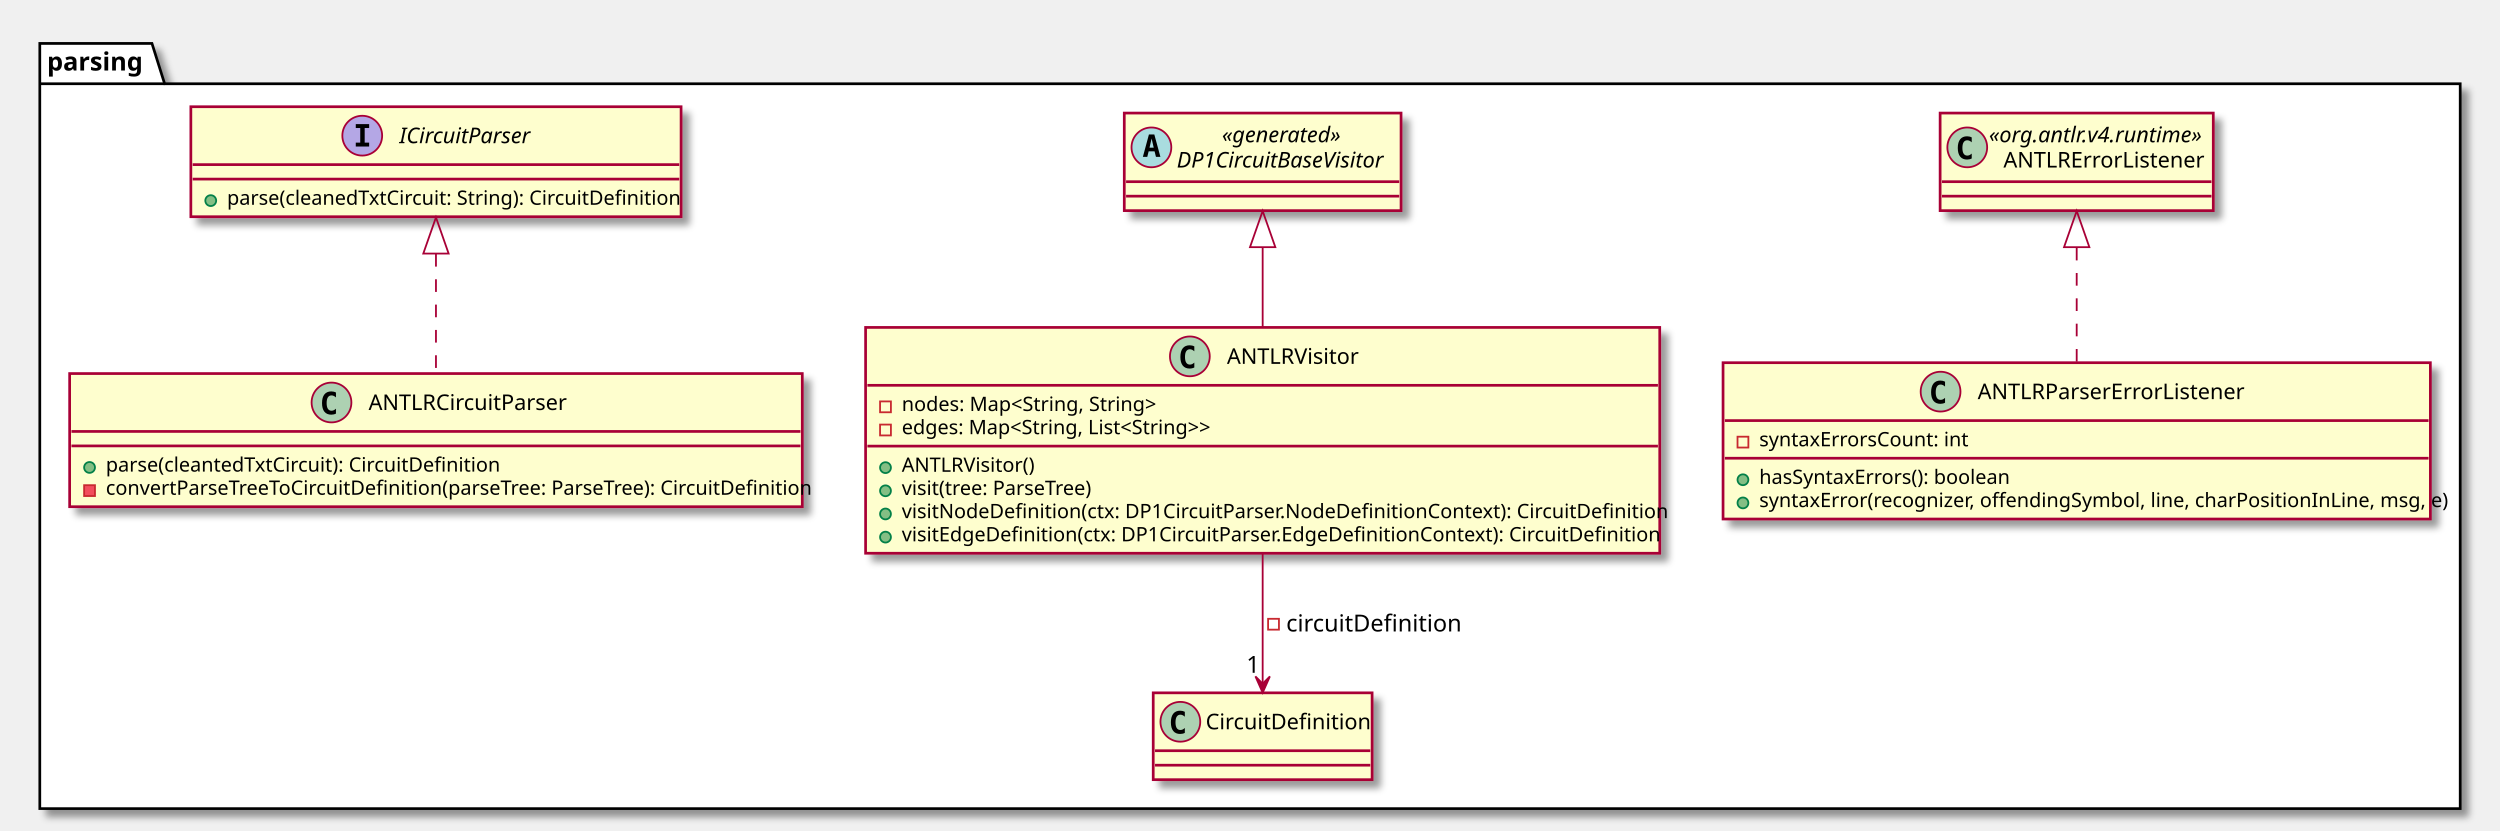
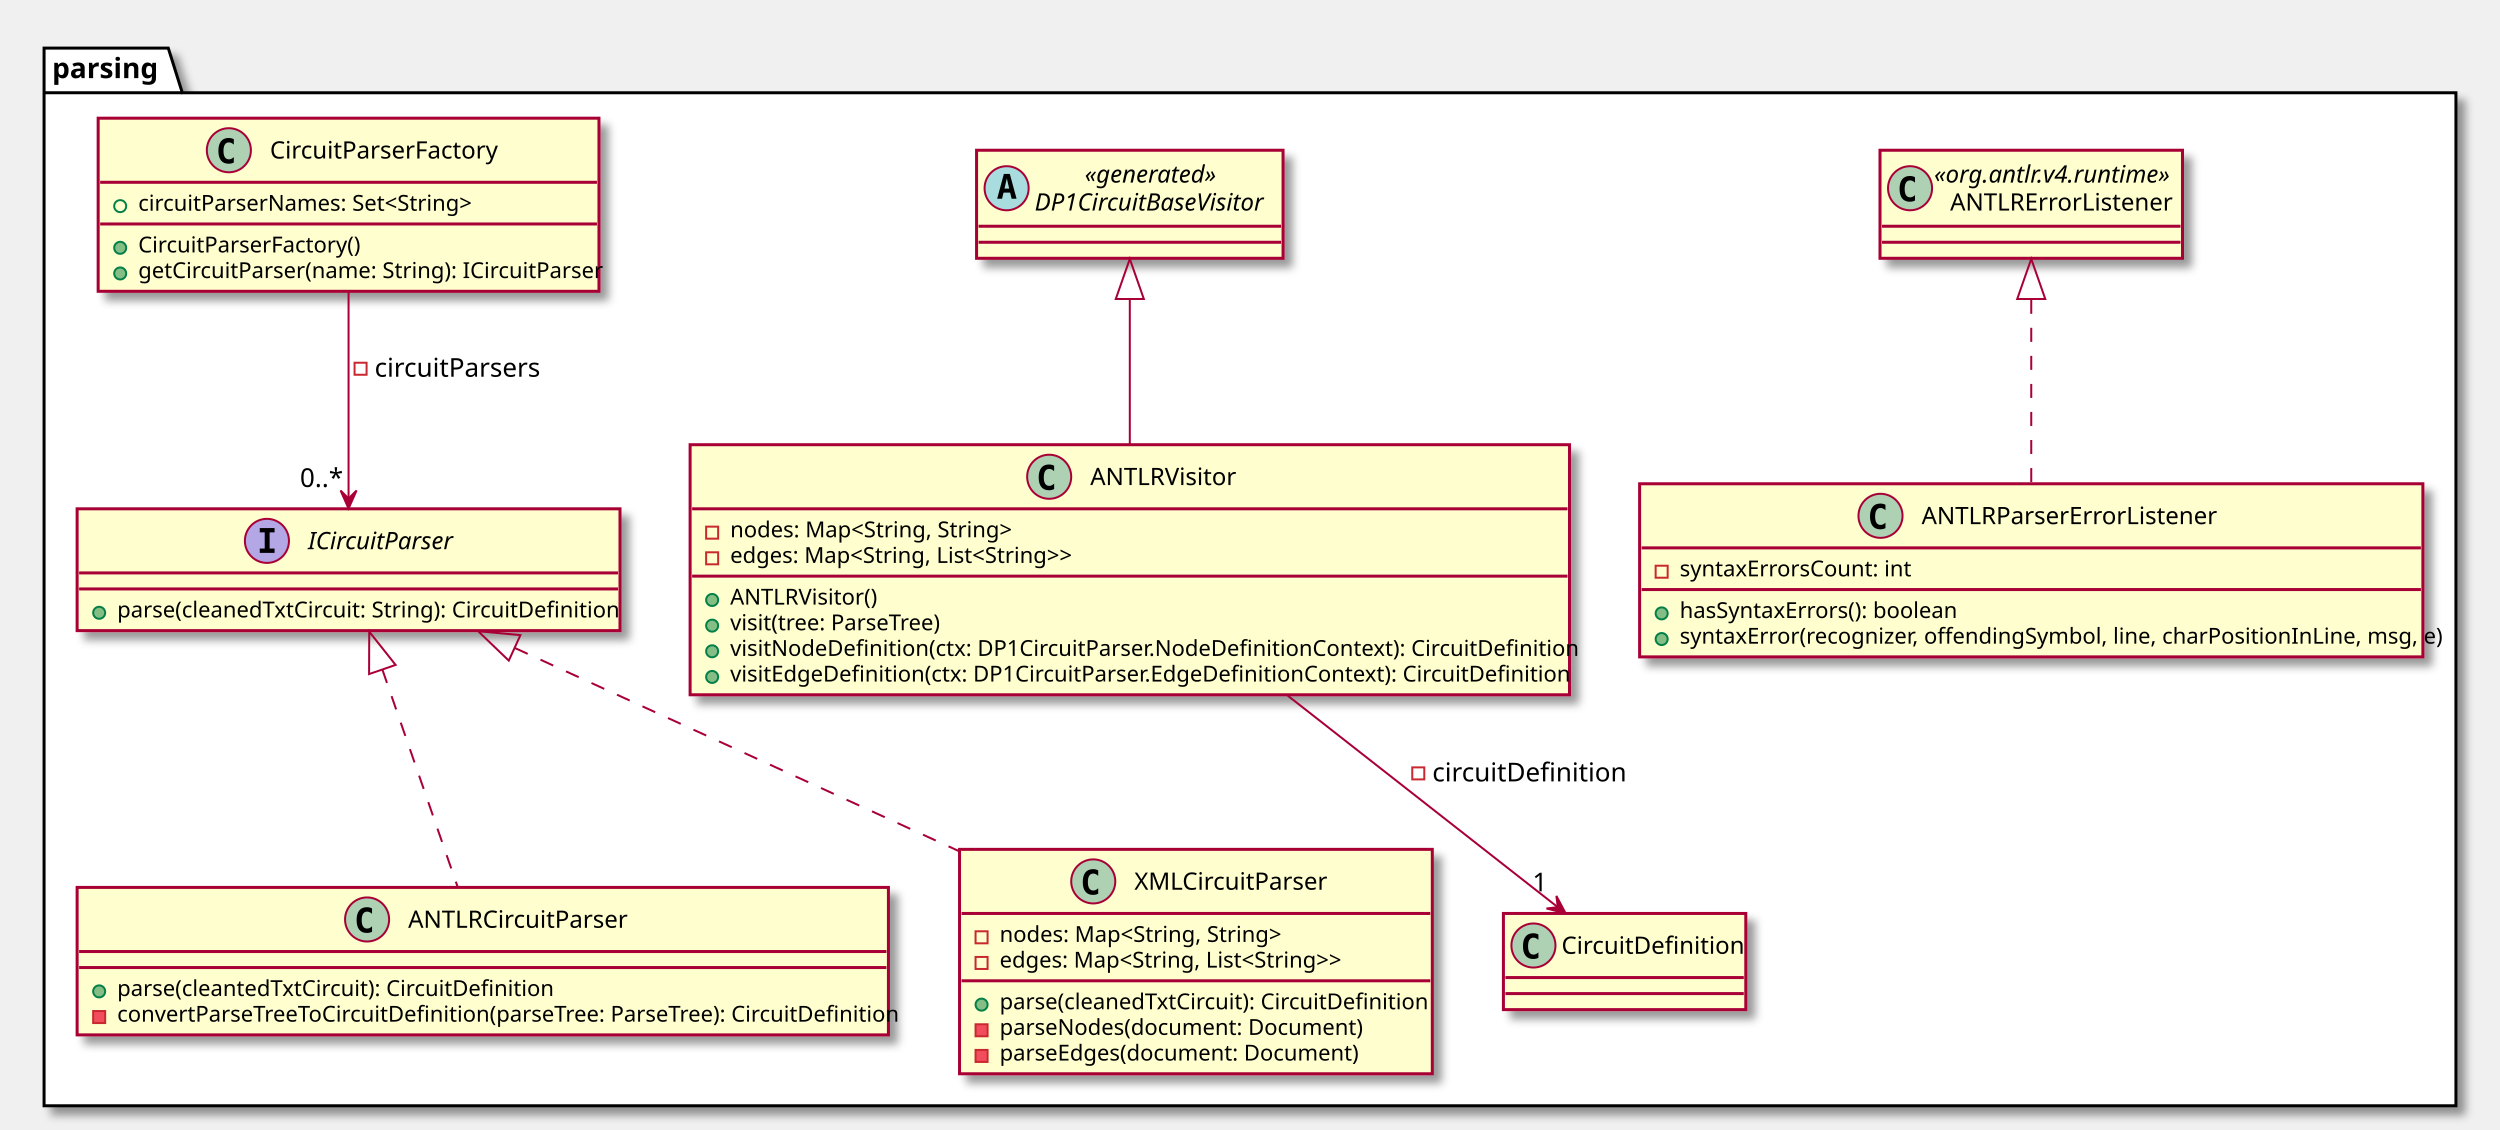
- <svg xmlns="http://www.w3.org/2000/svg" contentScriptType="application/ecmascript" contentStyleType="text/css" height="459px" preserveAspectRatio="none" style="width:1382px;height:459px;" version="1.1" viewBox="0 0 1382 459" width="1382px" zoomAndPan="magnify">
+ <svg xmlns="http://www.w3.org/2000/svg" contentScriptType="application/ecmascript" contentStyleType="text/css" height="564px" preserveAspectRatio="none" style="width:1248px;height:564px;" version="1.1" viewBox="0 0 1248 564" width="1248px" zoomAndPan="magnify">
  <defs>
-     <filter height="300%" id="f1sldtg7bopitc" width="300%" x="-1" y="-1">
+     <filter height="300%" id="f1ux6cvsp2xge3" width="300%" x="-1" y="-1">
      <feGaussianBlur result="blurOut" stdDeviation="2.0" />
      <feColorMatrix in="blurOut" result="blurOut2" type="matrix" values="0 0 0 0 0 0 0 0 0 0 0 0 0 0 0 0 0 0 .4 0" />
      <feOffset dx="4.0" dy="4.0" in="blurOut2" result="blurOut3" />
      <feBlend in="SourceGraphic" in2="blurOut3" mode="normal" />
    </filter>
  </defs>
  <g>
-     <polygon fill="#FFFFFF" filter="url(#f1sldtg7bopitc)" points="22,24,84,24,91,46.297,1360,46.297,1360,447,22,447,22,24" style="stroke: #000000; stroke-width: 1.5;" />
+     <polygon fill="#FFFFFF" filter="url(#f1ux6cvsp2xge3)" points="22,24,84,24,91,46.297,1226,46.297,1226,552,22,552,22,24" style="stroke: #000000; stroke-width: 1.5;" />
    <line style="stroke: #000000; stroke-width: 1.5;" x1="22" x2="91" y1="46.297" y2="46.297" />
    <text fill="#000000" font-family="sans-serif" font-size="14" font-weight="bold" lengthAdjust="spacingAndGlyphs" textLength="56" x="26" y="38.995">parsing</text>
-     <rect fill="#FEFECE" filter="url(#f1sldtg7bopitc)" height="53.938" id="ANTLRErrorListener" style="stroke: #A80036; stroke-width: 1.5;" width="151" x="1072.5" y="62.5" />
-     <ellipse cx="1087.5" cy="81.469" fill="#ADD1B2" rx="11" ry="11" style="stroke: #A80036; stroke-width: 1.0;" />
-     <path d="M1089.969,87.609 Q1089.391,87.906 1088.75,88.047 Q1088.109,88.203 1087.406,88.203 Q1084.906,88.203 1083.578,86.562 Q1082.266,84.906 1082.266,81.781 Q1082.266,78.656 1083.578,77 Q1084.906,75.344 1087.406,75.344 Q1088.109,75.344 1088.75,75.5 Q1089.406,75.656 1089.969,75.953 L1089.969,78.672 Q1089.344,78.094 1088.75,77.828 Q1088.156,77.547 1087.531,77.547 Q1086.188,77.547 1085.5,78.625 Q1084.812,79.688 1084.812,81.781 Q1084.812,83.875 1085.5,84.953 Q1086.188,86.016 1087.531,86.016 Q1088.156,86.016 1088.75,85.75 Q1089.344,85.469 1089.969,84.891 L1089.969,87.609 Z " />
-     <text fill="#000000" font-family="sans-serif" font-size="12" font-style="italic" lengthAdjust="spacingAndGlyphs" textLength="123" x="1099.5" y="78.639">«org.antlr.v4.runtime»</text>
-     <text fill="#000000" font-family="sans-serif" font-size="12" lengthAdjust="spacingAndGlyphs" textLength="107" x="1107.5" y="92.607">ANTLRErrorListener</text>
-     <line style="stroke: #A80036; stroke-width: 1.5;" x1="1073.5" x2="1222.5" y1="100.438" y2="100.438" />
-     <line style="stroke: #A80036; stroke-width: 1.5;" x1="1073.5" x2="1222.5" y1="108.438" y2="108.438" />
-     <rect fill="#FEFECE" filter="url(#f1sldtg7bopitc)" height="53.938" id="DP1CircuitBaseVisitor" style="stroke: #A80036; stroke-width: 1.5;" width="153" x="621.5" y="62.5" />
-     <ellipse cx="636.5" cy="81.469" fill="#A9DCDF" rx="11" ry="11" style="stroke: #A80036; stroke-width: 1.0;" />
-     <path d="M636.609,76.562 L635.453,81.641 L637.781,81.641 L636.609,76.562 Z M635.125,74.328 L638.109,74.328 L641.469,86.719 L639.016,86.719 L638.25,83.656 L634.969,83.656 L634.219,86.719 L631.781,86.719 L635.125,74.328 Z " />
-     <text fill="#000000" font-family="sans-serif" font-size="12" font-style="italic" lengthAdjust="spacingAndGlyphs" textLength="71" x="675.5" y="78.639">«generated»</text>
-     <text fill="#000000" font-family="sans-serif" font-size="12" font-style="italic" lengthAdjust="spacingAndGlyphs" textLength="121" x="650.5" y="92.607">DP1CircuitBaseVisitor</text>
-     <line style="stroke: #A80036; stroke-width: 1.5;" x1="622.5" x2="773.5" y1="100.438" y2="100.438" />
-     <line style="stroke: #A80036; stroke-width: 1.5;" x1="622.5" x2="773.5" y1="108.438" y2="108.438" />
-     <rect fill="#FEFECE" filter="url(#f1sldtg7bopitc)" height="73.609" id="ANTLRCircuitParser" style="stroke: #A80036; stroke-width: 1.5;" width="405" x="38.5" y="206.5" />
-     <ellipse cx="183.25" cy="222.5" fill="#ADD1B2" rx="11" ry="11" style="stroke: #A80036; stroke-width: 1.0;" />
-     <path d="M185.719,228.641 Q185.141,228.938 184.5,229.078 Q183.859,229.234 183.156,229.234 Q180.656,229.234 179.328,227.594 Q178.016,225.938 178.016,222.812 Q178.016,219.688 179.328,218.031 Q180.656,216.375 183.156,216.375 Q183.859,216.375 184.5,216.531 Q185.156,216.688 185.719,216.984 L185.719,219.703 Q185.094,219.125 184.5,218.859 Q183.906,218.578 183.281,218.578 Q181.938,218.578 181.25,219.656 Q180.562,220.719 180.562,222.812 Q180.562,224.906 181.25,225.984 Q181.938,227.047 183.281,227.047 Q183.906,227.047 184.5,226.781 Q185.094,226.5 185.719,225.922 L185.719,228.641 Z " />
-     <text fill="#000000" font-family="sans-serif" font-size="12" lengthAdjust="spacingAndGlyphs" textLength="107" x="203.75" y="226.654">ANTLRCircuitParser</text>
-     <line style="stroke: #A80036; stroke-width: 1.5;" x1="39.5" x2="442.5" y1="238.5" y2="238.5" />
-     <line style="stroke: #A80036; stroke-width: 1.5;" x1="39.5" x2="442.5" y1="246.5" y2="246.5" />
-     <ellipse cx="49.5" cy="258.402" fill="#84BE84" rx="3" ry="3" style="stroke: #038048; stroke-width: 1.0;" />
-     <text fill="#000000" font-family="sans-serif" font-size="11" lengthAdjust="spacingAndGlyphs" textLength="214" x="58.5" y="260.71">parse(cleantedTxtCircuit): CircuitDefinition</text>
-     <rect fill="#F24D5C" height="6" style="stroke: #C82930; stroke-width: 1.0;" width="6" x="46.5" y="268.207" />
-     <text fill="#000000" font-family="sans-serif" font-size="11" lengthAdjust="spacingAndGlyphs" textLength="379" x="58.5" y="273.515">convertParseTreeToCircuitDefinition(parseTree: ParseTree): CircuitDefinition</text>
-     <rect fill="#FEFECE" filter="url(#f1sldtg7bopitc)" height="60.805" id="ICircuitParser" style="stroke: #A80036; stroke-width: 1.5;" width="271" x="105.5" y="59" />
-     <ellipse cx="200.25" cy="75" fill="#B4A7E5" rx="11" ry="11" style="stroke: #A80036; stroke-width: 1.0;" />
-     <path d="M196.672,70.766 L196.672,68.609 L204.062,68.609 L204.062,70.766 L201.594,70.766 L201.594,78.844 L204.062,78.844 L204.062,81 L196.672,81 L196.672,78.844 L199.141,78.844 L199.141,70.766 L196.672,70.766 Z " />
-     <text fill="#000000" font-family="sans-serif" font-size="12" font-style="italic" lengthAdjust="spacingAndGlyphs" textLength="73" x="220.75" y="79.154">ICircuitParser</text>
-     <line style="stroke: #A80036; stroke-width: 1.5;" x1="106.5" x2="375.5" y1="91" y2="91" />
-     <line style="stroke: #A80036; stroke-width: 1.5;" x1="106.5" x2="375.5" y1="99" y2="99" />
-     <ellipse cx="116.5" cy="110.902" fill="#84BE84" rx="3" ry="3" style="stroke: #038048; stroke-width: 1.0;" />
-     <text fill="#000000" font-family="sans-serif" font-size="11" lengthAdjust="spacingAndGlyphs" textLength="245" x="125.5" y="113.21">parse(cleanedTxtCircuit: String): CircuitDefinition</text>
-     <rect fill="#FEFECE" filter="url(#f1sldtg7bopitc)" height="86.414" id="ANTLRParserErrorListener" style="stroke: #A80036; stroke-width: 1.5;" width="391" x="952.5" y="200.5" />
-     <ellipse cx="1072.75" cy="216.5" fill="#ADD1B2" rx="11" ry="11" style="stroke: #A80036; stroke-width: 1.0;" />
-     <path d="M1075.219,222.641 Q1074.641,222.938 1074,223.078 Q1073.359,223.234 1072.656,223.234 Q1070.156,223.234 1068.828,221.594 Q1067.516,219.938 1067.516,216.812 Q1067.516,213.688 1068.828,212.031 Q1070.156,210.375 1072.656,210.375 Q1073.359,210.375 1074,210.531 Q1074.656,210.688 1075.219,210.984 L1075.219,213.703 Q1074.594,213.125 1074,212.859 Q1073.406,212.578 1072.781,212.578 Q1071.438,212.578 1070.75,213.656 Q1070.062,214.719 1070.062,216.812 Q1070.062,218.906 1070.75,219.984 Q1071.438,221.047 1072.781,221.047 Q1073.406,221.047 1074,220.781 Q1074.594,220.5 1075.219,219.922 L1075.219,222.641 Z " />
-     <text fill="#000000" font-family="sans-serif" font-size="12" lengthAdjust="spacingAndGlyphs" textLength="142" x="1093.25" y="220.654">ANTLRParserErrorListener</text>
-     <line style="stroke: #A80036; stroke-width: 1.5;" x1="953.5" x2="1342.5" y1="232.5" y2="232.5" />
-     <rect fill="none" height="6" style="stroke: #C82930; stroke-width: 1.0;" width="6" x="960.5" y="241.402" />
-     <text fill="#000000" font-family="sans-serif" font-size="11" lengthAdjust="spacingAndGlyphs" textLength="110" x="972.5" y="246.71">syntaxErrorsCount: int</text>
-     <line style="stroke: #A80036; stroke-width: 1.5;" x1="953.5" x2="1342.5" y1="253.305" y2="253.305" />
-     <ellipse cx="963.5" cy="265.207" fill="#84BE84" rx="3" ry="3" style="stroke: #038048; stroke-width: 1.0;" />
-     <text fill="#000000" font-family="sans-serif" font-size="11" lengthAdjust="spacingAndGlyphs" textLength="133" x="972.5" y="267.515">hasSyntaxErrors(): boolean</text>
-     <ellipse cx="963.5" cy="278.012" fill="#84BE84" rx="3" ry="3" style="stroke: #038048; stroke-width: 1.0;" />
-     <text fill="#000000" font-family="sans-serif" font-size="11" lengthAdjust="spacingAndGlyphs" textLength="365" x="972.5" y="280.32">syntaxError(recognizer, offendingSymbol, line, charPositionInLine, msg, e)</text>
-     <rect fill="#FEFECE" filter="url(#f1sldtg7bopitc)" height="124.828" id="ANTLRVisitor" style="stroke: #A80036; stroke-width: 1.5;" width="439" x="478.5" y="181" />
-     <ellipse cx="657.75" cy="197" fill="#ADD1B2" rx="11" ry="11" style="stroke: #A80036; stroke-width: 1.0;" />
-     <path d="M660.219,203.141 Q659.641,203.438 659,203.578 Q658.359,203.734 657.656,203.734 Q655.156,203.734 653.828,202.094 Q652.516,200.438 652.516,197.312 Q652.516,194.188 653.828,192.531 Q655.156,190.875 657.656,190.875 Q658.359,190.875 659,191.031 Q659.656,191.188 660.219,191.484 L660.219,194.203 Q659.594,193.625 659,193.359 Q658.406,193.078 657.781,193.078 Q656.438,193.078 655.75,194.156 Q655.062,195.219 655.062,197.312 Q655.062,199.406 655.75,200.484 Q656.438,201.547 657.781,201.547 Q658.406,201.547 659,201.281 Q659.594,201 660.219,200.422 L660.219,203.141 Z " />
-     <text fill="#000000" font-family="sans-serif" font-size="12" lengthAdjust="spacingAndGlyphs" textLength="72" x="678.25" y="201.154">ANTLRVisitor</text>
-     <line style="stroke: #A80036; stroke-width: 1.5;" x1="479.5" x2="916.5" y1="213" y2="213" />
-     <rect fill="none" height="6" style="stroke: #C82930; stroke-width: 1.0;" width="6" x="486.5" y="221.902" />
-     <text fill="#000000" font-family="sans-serif" font-size="11" lengthAdjust="spacingAndGlyphs" textLength="138" x="498.5" y="227.21">nodes: Map&lt;String, String&gt;</text>
-     <rect fill="none" height="6" style="stroke: #C82930; stroke-width: 1.0;" width="6" x="486.5" y="234.707" />
-     <text fill="#000000" font-family="sans-serif" font-size="11" lengthAdjust="spacingAndGlyphs" textLength="174" x="498.5" y="240.015">edges: Map&lt;String, List&lt;String&gt;&gt;</text>
-     <line style="stroke: #A80036; stroke-width: 1.5;" x1="479.5" x2="916.5" y1="246.609" y2="246.609" />
-     <ellipse cx="489.5" cy="258.512" fill="#84BE84" rx="3" ry="3" style="stroke: #038048; stroke-width: 1.0;" />
-     <text fill="#000000" font-family="sans-serif" font-size="11" lengthAdjust="spacingAndGlyphs" textLength="74" x="498.5" y="260.82">ANTLRVisitor()</text>
-     <ellipse cx="489.5" cy="271.316" fill="#84BE84" rx="3" ry="3" style="stroke: #038048; stroke-width: 1.0;" />
-     <text fill="#000000" font-family="sans-serif" font-size="11" lengthAdjust="spacingAndGlyphs" textLength="104" x="498.5" y="273.625">visit(tree: ParseTree)</text>
-     <ellipse cx="489.5" cy="284.121" fill="#84BE84" rx="3" ry="3" style="stroke: #038048; stroke-width: 1.0;" />
-     <text fill="#000000" font-family="sans-serif" font-size="11" lengthAdjust="spacingAndGlyphs" textLength="413" x="498.5" y="286.429">visitNodeDefinition(ctx: DP1CircuitParser.NodeDefinitionContext): CircuitDefinition</text>
-     <ellipse cx="489.5" cy="296.926" fill="#84BE84" rx="3" ry="3" style="stroke: #038048; stroke-width: 1.0;" />
-     <text fill="#000000" font-family="sans-serif" font-size="11" lengthAdjust="spacingAndGlyphs" textLength="409" x="498.5" y="299.234">visitEdgeDefinition(ctx: DP1CircuitParser.EdgeDefinitionContext): CircuitDefinition</text>
-     <rect fill="#FEFECE" filter="url(#f1sldtg7bopitc)" height="48" id="CircuitDefinition" style="stroke: #A80036; stroke-width: 1.5;" width="121" x="637.5" y="383" />
-     <ellipse cx="652.5" cy="399" fill="#ADD1B2" rx="11" ry="11" style="stroke: #A80036; stroke-width: 1.0;" />
-     <path d="M654.969,405.141 Q654.391,405.438 653.75,405.578 Q653.109,405.734 652.406,405.734 Q649.906,405.734 648.578,404.094 Q647.266,402.438 647.266,399.312 Q647.266,396.188 648.578,394.531 Q649.906,392.875 652.406,392.875 Q653.109,392.875 653.75,393.031 Q654.406,393.188 654.969,393.484 L654.969,396.203 Q654.344,395.625 653.75,395.359 Q653.156,395.078 652.531,395.078 Q651.188,395.078 650.5,396.156 Q649.812,397.219 649.812,399.312 Q649.812,401.406 650.5,402.484 Q651.188,403.547 652.531,403.547 Q653.156,403.547 653.75,403.281 Q654.344,403 654.969,402.422 L654.969,405.141 Z " />
-     <text fill="#000000" font-family="sans-serif" font-size="12" lengthAdjust="spacingAndGlyphs" textLength="89" x="666.5" y="403.154">CircuitDefinition</text>
-     <line style="stroke: #A80036; stroke-width: 1.5;" x1="638.5" x2="757.5" y1="415" y2="415" />
-     <line style="stroke: #A80036; stroke-width: 1.5;" x1="638.5" x2="757.5" y1="423" y2="423" />
-     <path d="M241,140.38 C241,161.96 241,186.73 241,206.48 " fill="none" id="ICircuitParser-ANTLRCircuitParser" style="stroke: #A80036; stroke-width: 1.0; stroke-dasharray: 7.0,7.0;" />
-     <polygon fill="none" points="234,140.17,241,120.17,248,140.17,234,140.17" style="stroke: #A80036; stroke-width: 1.0;" />
-     <path d="M1148,136.93 C1148,157.15 1148,180.68 1148,200.38 " fill="none" id="ANTLRErrorListener-ANTLRParserErrorListener" style="stroke: #A80036; stroke-width: 1.0; stroke-dasharray: 7.0,7.0;" />
-     <polygon fill="none" points="1141,136.63,1148,116.63,1155,136.63,1141,136.63" style="stroke: #A80036; stroke-width: 1.0;" />
-     <path d="M698,136.79 C698,150.64 698,166.06 698,180.74 " fill="none" id="DP1CircuitBaseVisitor-ANTLRVisitor" style="stroke: #A80036; stroke-width: 1.0;" />
-     <polygon fill="none" points="691,136.63,698,116.63,705,136.63,691,136.63" style="stroke: #A80036; stroke-width: 1.0;" />
-     <path d="M698,306.02 C698,330.73 698,357.99 698,377.8 " fill="none" id="ANTLRVisitor-CircuitDefinition" style="stroke: #A80036; stroke-width: 1.0;" />
-     <polygon fill="#A80036" points="698,382.92,702,373.92,698,377.92,694,373.92,698,382.92" style="stroke: #A80036; stroke-width: 1.0;" />
-     <rect fill="none" height="6" style="stroke: #C82930; stroke-width: 1.0;" width="6" x="701" y="342.075" />
-     <text fill="#000000" font-family="sans-serif" font-size="13" lengthAdjust="spacingAndGlyphs" textLength="97" x="711" y="349.081">circuitDefinition</text>
-     <text fill="#000000" font-family="sans-serif" font-size="13" lengthAdjust="spacingAndGlyphs" textLength="8" x="688.975" y="371.928">1</text>
+     <rect fill="#FEFECE" filter="url(#f1ux6cvsp2xge3)" height="53.938" id="ANTLRErrorListener" style="stroke: #A80036; stroke-width: 1.5;" width="151" x="938.5" y="75" />
+     <ellipse cx="953.5" cy="93.969" fill="#ADD1B2" rx="11" ry="11" style="stroke: #A80036; stroke-width: 1.0;" />
+     <path d="M955.969,100.109 Q955.391,100.406 954.75,100.547 Q954.109,100.703 953.406,100.703 Q950.906,100.703 949.578,99.062 Q948.266,97.406 948.266,94.281 Q948.266,91.156 949.578,89.5 Q950.906,87.844 953.406,87.844 Q954.109,87.844 954.75,88 Q955.406,88.156 955.969,88.453 L955.969,91.172 Q955.344,90.594 954.75,90.328 Q954.156,90.047 953.531,90.047 Q952.188,90.047 951.5,91.125 Q950.812,92.188 950.812,94.281 Q950.812,96.375 951.5,97.453 Q952.188,98.516 953.531,98.516 Q954.156,98.516 954.75,98.25 Q955.344,97.969 955.969,97.391 L955.969,100.109 Z " />
+     <text fill="#000000" font-family="sans-serif" font-size="12" font-style="italic" lengthAdjust="spacingAndGlyphs" textLength="123" x="965.5" y="91.139">«org.antlr.v4.runtime»</text>
+     <text fill="#000000" font-family="sans-serif" font-size="12" lengthAdjust="spacingAndGlyphs" textLength="107" x="973.5" y="105.107">ANTLRErrorListener</text>
+     <line style="stroke: #A80036; stroke-width: 1.5;" x1="939.5" x2="1088.5" y1="112.938" y2="112.938" />
+     <line style="stroke: #A80036; stroke-width: 1.5;" x1="939.5" x2="1088.5" y1="120.938" y2="120.938" />
+     <rect fill="#FEFECE" filter="url(#f1ux6cvsp2xge3)" height="53.938" id="DP1CircuitBaseVisitor" style="stroke: #A80036; stroke-width: 1.5;" width="153" x="487.5" y="75" />
+     <ellipse cx="502.5" cy="93.969" fill="#A9DCDF" rx="11" ry="11" style="stroke: #A80036; stroke-width: 1.0;" />
+     <path d="M502.609,89.062 L501.453,94.141 L503.781,94.141 L502.609,89.062 Z M501.125,86.828 L504.109,86.828 L507.469,99.219 L505.016,99.219 L504.25,96.156 L500.969,96.156 L500.219,99.219 L497.781,99.219 L501.125,86.828 Z " />
+     <text fill="#000000" font-family="sans-serif" font-size="12" font-style="italic" lengthAdjust="spacingAndGlyphs" textLength="71" x="541.5" y="91.139">«generated»</text>
+     <text fill="#000000" font-family="sans-serif" font-size="12" font-style="italic" lengthAdjust="spacingAndGlyphs" textLength="121" x="516.5" y="105.107">DP1CircuitBaseVisitor</text>
+     <line style="stroke: #A80036; stroke-width: 1.5;" x1="488.5" x2="639.5" y1="112.938" y2="112.938" />
+     <line style="stroke: #A80036; stroke-width: 1.5;" x1="488.5" x2="639.5" y1="120.938" y2="120.938" />
+     <rect fill="#FEFECE" filter="url(#f1ux6cvsp2xge3)" height="73.609" id="ANTLRCircuitParser" style="stroke: #A80036; stroke-width: 1.5;" width="405" x="38.5" y="443" />
+     <ellipse cx="183.25" cy="459" fill="#ADD1B2" rx="11" ry="11" style="stroke: #A80036; stroke-width: 1.0;" />
+     <path d="M185.719,465.141 Q185.141,465.438 184.5,465.578 Q183.859,465.734 183.156,465.734 Q180.656,465.734 179.328,464.094 Q178.016,462.438 178.016,459.312 Q178.016,456.188 179.328,454.531 Q180.656,452.875 183.156,452.875 Q183.859,452.875 184.5,453.031 Q185.156,453.188 185.719,453.484 L185.719,456.203 Q185.094,455.625 184.5,455.359 Q183.906,455.078 183.281,455.078 Q181.938,455.078 181.25,456.156 Q180.562,457.219 180.562,459.312 Q180.562,461.406 181.25,462.484 Q181.938,463.547 183.281,463.547 Q183.906,463.547 184.5,463.281 Q185.094,463 185.719,462.422 L185.719,465.141 Z " />
+     <text fill="#000000" font-family="sans-serif" font-size="12" lengthAdjust="spacingAndGlyphs" textLength="107" x="203.75" y="463.154">ANTLRCircuitParser</text>
+     <line style="stroke: #A80036; stroke-width: 1.5;" x1="39.5" x2="442.5" y1="475" y2="475" />
+     <line style="stroke: #A80036; stroke-width: 1.5;" x1="39.5" x2="442.5" y1="483" y2="483" />
+     <ellipse cx="49.5" cy="494.902" fill="#84BE84" rx="3" ry="3" style="stroke: #038048; stroke-width: 1.0;" />
+     <text fill="#000000" font-family="sans-serif" font-size="11" lengthAdjust="spacingAndGlyphs" textLength="214" x="58.5" y="497.21">parse(cleantedTxtCircuit): CircuitDefinition</text>
+     <rect fill="#F24D5C" height="6" style="stroke: #C82930; stroke-width: 1.0;" width="6" x="46.5" y="504.707" />
+     <text fill="#000000" font-family="sans-serif" font-size="11" lengthAdjust="spacingAndGlyphs" textLength="379" x="58.5" y="510.015">convertParseTreeToCircuitDefinition(parseTree: ParseTree): CircuitDefinition</text>
+     <rect fill="#FEFECE" filter="url(#f1ux6cvsp2xge3)" height="60.805" id="ICircuitParser" style="stroke: #A80036; stroke-width: 1.5;" width="271" x="38.5" y="254" />
+     <ellipse cx="133.25" cy="270" fill="#B4A7E5" rx="11" ry="11" style="stroke: #A80036; stroke-width: 1.0;" />
+     <path d="M129.672,265.766 L129.672,263.609 L137.062,263.609 L137.062,265.766 L134.594,265.766 L134.594,273.844 L137.062,273.844 L137.062,276 L129.672,276 L129.672,273.844 L132.141,273.844 L132.141,265.766 L129.672,265.766 Z " />
+     <text fill="#000000" font-family="sans-serif" font-size="12" font-style="italic" lengthAdjust="spacingAndGlyphs" textLength="73" x="153.75" y="274.154">ICircuitParser</text>
+     <line style="stroke: #A80036; stroke-width: 1.5;" x1="39.5" x2="308.5" y1="286" y2="286" />
+     <line style="stroke: #A80036; stroke-width: 1.5;" x1="39.5" x2="308.5" y1="294" y2="294" />
+     <ellipse cx="49.5" cy="305.902" fill="#84BE84" rx="3" ry="3" style="stroke: #038048; stroke-width: 1.0;" />
+     <text fill="#000000" font-family="sans-serif" font-size="11" lengthAdjust="spacingAndGlyphs" textLength="245" x="58.5" y="308.21">parse(cleanedTxtCircuit: String): CircuitDefinition</text>
+     <rect fill="#FEFECE" filter="url(#f1ux6cvsp2xge3)" height="112.023" id="XMLCircuitParser" style="stroke: #A80036; stroke-width: 1.5;" width="236" x="479" y="424" />
+     <ellipse cx="545.75" cy="440" fill="#ADD1B2" rx="11" ry="11" style="stroke: #A80036; stroke-width: 1.0;" />
+     <path d="M548.219,446.141 Q547.641,446.438 547,446.578 Q546.359,446.734 545.656,446.734 Q543.156,446.734 541.828,445.094 Q540.516,443.438 540.516,440.312 Q540.516,437.188 541.828,435.531 Q543.156,433.875 545.656,433.875 Q546.359,433.875 547,434.031 Q547.656,434.188 548.219,434.484 L548.219,437.203 Q547.594,436.625 547,436.359 Q546.406,436.078 545.781,436.078 Q544.438,436.078 543.75,437.156 Q543.062,438.219 543.062,440.312 Q543.062,442.406 543.75,443.484 Q544.438,444.547 545.781,444.547 Q546.406,444.547 547,444.281 Q547.594,444 548.219,443.422 L548.219,446.141 Z " />
+     <text fill="#000000" font-family="sans-serif" font-size="12" lengthAdjust="spacingAndGlyphs" textLength="94" x="566.25" y="444.154">XMLCircuitParser</text>
+     <line style="stroke: #A80036; stroke-width: 1.5;" x1="480" x2="714" y1="456" y2="456" />
+     <rect fill="none" height="6" style="stroke: #C82930; stroke-width: 1.0;" width="6" x="487" y="464.902" />
+     <text fill="#000000" font-family="sans-serif" font-size="11" lengthAdjust="spacingAndGlyphs" textLength="138" x="499" y="470.21">nodes: Map&lt;String, String&gt;</text>
+     <rect fill="none" height="6" style="stroke: #C82930; stroke-width: 1.0;" width="6" x="487" y="477.707" />
+     <text fill="#000000" font-family="sans-serif" font-size="11" lengthAdjust="spacingAndGlyphs" textLength="174" x="499" y="483.015">edges: Map&lt;String, List&lt;String&gt;&gt;</text>
+     <line style="stroke: #A80036; stroke-width: 1.5;" x1="480" x2="714" y1="489.609" y2="489.609" />
+     <ellipse cx="490" cy="501.512" fill="#84BE84" rx="3" ry="3" style="stroke: #038048; stroke-width: 1.0;" />
+     <text fill="#000000" font-family="sans-serif" font-size="11" lengthAdjust="spacingAndGlyphs" textLength="210" x="499" y="503.82">parse(cleanedTxtCircuit): CircuitDefinition</text>
+     <rect fill="#F24D5C" height="6" style="stroke: #C82930; stroke-width: 1.0;" width="6" x="487" y="511.316" />
+     <text fill="#000000" font-family="sans-serif" font-size="11" lengthAdjust="spacingAndGlyphs" textLength="174" x="499" y="516.625">parseNodes(document: Document)</text>
+     <rect fill="#F24D5C" height="6" style="stroke: #C82930; stroke-width: 1.0;" width="6" x="487" y="524.121" />
+     <text fill="#000000" font-family="sans-serif" font-size="11" lengthAdjust="spacingAndGlyphs" textLength="172" x="499" y="529.429">parseEdges(document: Document)</text>
+     <rect fill="#FEFECE" filter="url(#f1ux6cvsp2xge3)" height="86.414" id="ANTLRParserErrorListener" style="stroke: #A80036; stroke-width: 1.5;" width="391" x="818.5" y="241.5" />
+     <ellipse cx="938.75" cy="257.5" fill="#ADD1B2" rx="11" ry="11" style="stroke: #A80036; stroke-width: 1.0;" />
+     <path d="M941.219,263.641 Q940.641,263.938 940,264.078 Q939.359,264.234 938.656,264.234 Q936.156,264.234 934.828,262.594 Q933.516,260.938 933.516,257.812 Q933.516,254.688 934.828,253.031 Q936.156,251.375 938.656,251.375 Q939.359,251.375 940,251.531 Q940.656,251.688 941.219,251.984 L941.219,254.703 Q940.594,254.125 940,253.859 Q939.406,253.578 938.781,253.578 Q937.438,253.578 936.75,254.656 Q936.062,255.719 936.062,257.812 Q936.062,259.906 936.75,260.984 Q937.438,262.047 938.781,262.047 Q939.406,262.047 940,261.781 Q940.594,261.5 941.219,260.922 L941.219,263.641 Z " />
+     <text fill="#000000" font-family="sans-serif" font-size="12" lengthAdjust="spacingAndGlyphs" textLength="142" x="959.25" y="261.654">ANTLRParserErrorListener</text>
+     <line style="stroke: #A80036; stroke-width: 1.5;" x1="819.5" x2="1208.5" y1="273.5" y2="273.5" />
+     <rect fill="none" height="6" style="stroke: #C82930; stroke-width: 1.0;" width="6" x="826.5" y="282.402" />
+     <text fill="#000000" font-family="sans-serif" font-size="11" lengthAdjust="spacingAndGlyphs" textLength="110" x="838.5" y="287.71">syntaxErrorsCount: int</text>
+     <line style="stroke: #A80036; stroke-width: 1.5;" x1="819.5" x2="1208.5" y1="294.305" y2="294.305" />
+     <ellipse cx="829.5" cy="306.207" fill="#84BE84" rx="3" ry="3" style="stroke: #038048; stroke-width: 1.0;" />
+     <text fill="#000000" font-family="sans-serif" font-size="11" lengthAdjust="spacingAndGlyphs" textLength="133" x="838.5" y="308.515">hasSyntaxErrors(): boolean</text>
+     <ellipse cx="829.5" cy="319.012" fill="#84BE84" rx="3" ry="3" style="stroke: #038048; stroke-width: 1.0;" />
+     <text fill="#000000" font-family="sans-serif" font-size="11" lengthAdjust="spacingAndGlyphs" textLength="365" x="838.5" y="321.32">syntaxError(recognizer, offendingSymbol, line, charPositionInLine, msg, e)</text>
+     <rect fill="#FEFECE" filter="url(#f1ux6cvsp2xge3)" height="124.828" id="ANTLRVisitor" style="stroke: #A80036; stroke-width: 1.5;" width="439" x="344.5" y="222" />
+     <ellipse cx="523.75" cy="238" fill="#ADD1B2" rx="11" ry="11" style="stroke: #A80036; stroke-width: 1.0;" />
+     <path d="M526.219,244.141 Q525.641,244.438 525,244.578 Q524.359,244.734 523.656,244.734 Q521.156,244.734 519.828,243.094 Q518.516,241.438 518.516,238.312 Q518.516,235.188 519.828,233.531 Q521.156,231.875 523.656,231.875 Q524.359,231.875 525,232.031 Q525.656,232.188 526.219,232.484 L526.219,235.203 Q525.594,234.625 525,234.359 Q524.406,234.078 523.781,234.078 Q522.438,234.078 521.75,235.156 Q521.062,236.219 521.062,238.312 Q521.062,240.406 521.75,241.484 Q522.438,242.547 523.781,242.547 Q524.406,242.547 525,242.281 Q525.594,242 526.219,241.422 L526.219,244.141 Z " />
+     <text fill="#000000" font-family="sans-serif" font-size="12" lengthAdjust="spacingAndGlyphs" textLength="72" x="544.25" y="242.154">ANTLRVisitor</text>
+     <line style="stroke: #A80036; stroke-width: 1.5;" x1="345.5" x2="782.5" y1="254" y2="254" />
+     <rect fill="none" height="6" style="stroke: #C82930; stroke-width: 1.0;" width="6" x="352.5" y="262.902" />
+     <text fill="#000000" font-family="sans-serif" font-size="11" lengthAdjust="spacingAndGlyphs" textLength="138" x="364.5" y="268.21">nodes: Map&lt;String, String&gt;</text>
+     <rect fill="none" height="6" style="stroke: #C82930; stroke-width: 1.0;" width="6" x="352.5" y="275.707" />
+     <text fill="#000000" font-family="sans-serif" font-size="11" lengthAdjust="spacingAndGlyphs" textLength="174" x="364.5" y="281.015">edges: Map&lt;String, List&lt;String&gt;&gt;</text>
+     <line style="stroke: #A80036; stroke-width: 1.5;" x1="345.5" x2="782.5" y1="287.609" y2="287.609" />
+     <ellipse cx="355.5" cy="299.512" fill="#84BE84" rx="3" ry="3" style="stroke: #038048; stroke-width: 1.0;" />
+     <text fill="#000000" font-family="sans-serif" font-size="11" lengthAdjust="spacingAndGlyphs" textLength="74" x="364.5" y="301.82">ANTLRVisitor()</text>
+     <ellipse cx="355.5" cy="312.316" fill="#84BE84" rx="3" ry="3" style="stroke: #038048; stroke-width: 1.0;" />
+     <text fill="#000000" font-family="sans-serif" font-size="11" lengthAdjust="spacingAndGlyphs" textLength="104" x="364.5" y="314.625">visit(tree: ParseTree)</text>
+     <ellipse cx="355.5" cy="325.121" fill="#84BE84" rx="3" ry="3" style="stroke: #038048; stroke-width: 1.0;" />
+     <text fill="#000000" font-family="sans-serif" font-size="11" lengthAdjust="spacingAndGlyphs" textLength="413" x="364.5" y="327.429">visitNodeDefinition(ctx: DP1CircuitParser.NodeDefinitionContext): CircuitDefinition</text>
+     <ellipse cx="355.5" cy="337.926" fill="#84BE84" rx="3" ry="3" style="stroke: #038048; stroke-width: 1.0;" />
+     <text fill="#000000" font-family="sans-serif" font-size="11" lengthAdjust="spacingAndGlyphs" textLength="409" x="364.5" y="340.234">visitEdgeDefinition(ctx: DP1CircuitParser.EdgeDefinitionContext): CircuitDefinition</text>
+     <rect fill="#FEFECE" filter="url(#f1ux6cvsp2xge3)" height="48" id="CircuitDefinition" style="stroke: #A80036; stroke-width: 1.5;" width="121" x="750.5" y="456" />
+     <ellipse cx="765.5" cy="472" fill="#ADD1B2" rx="11" ry="11" style="stroke: #A80036; stroke-width: 1.0;" />
+     <path d="M767.969,478.141 Q767.391,478.438 766.75,478.578 Q766.109,478.734 765.406,478.734 Q762.906,478.734 761.578,477.094 Q760.266,475.438 760.266,472.312 Q760.266,469.188 761.578,467.531 Q762.906,465.875 765.406,465.875 Q766.109,465.875 766.75,466.031 Q767.406,466.188 767.969,466.484 L767.969,469.203 Q767.344,468.625 766.75,468.359 Q766.156,468.078 765.531,468.078 Q764.188,468.078 763.5,469.156 Q762.812,470.219 762.812,472.312 Q762.812,474.406 763.5,475.484 Q764.188,476.547 765.531,476.547 Q766.156,476.547 766.75,476.281 Q767.344,476 767.969,475.422 L767.969,478.141 Z " />
+     <text fill="#000000" font-family="sans-serif" font-size="12" lengthAdjust="spacingAndGlyphs" textLength="89" x="779.5" y="476.154">CircuitDefinition</text>
+     <line style="stroke: #A80036; stroke-width: 1.5;" x1="751.5" x2="870.5" y1="488" y2="488" />
+     <line style="stroke: #A80036; stroke-width: 1.5;" x1="751.5" x2="870.5" y1="496" y2="496" />
+     <rect fill="#FEFECE" filter="url(#f1ux6cvsp2xge3)" height="86.414" id="CircuitParserFactory" style="stroke: #A80036; stroke-width: 1.5;" width="250" x="49" y="59" />
+     <ellipse cx="114.25" cy="75" fill="#ADD1B2" rx="11" ry="11" style="stroke: #A80036; stroke-width: 1.0;" />
+     <path d="M116.719,81.141 Q116.141,81.438 115.5,81.578 Q114.859,81.734 114.156,81.734 Q111.656,81.734 110.328,80.094 Q109.016,78.438 109.016,75.312 Q109.016,72.188 110.328,70.531 Q111.656,68.875 114.156,68.875 Q114.859,68.875 115.5,69.031 Q116.156,69.188 116.719,69.484 L116.719,72.203 Q116.094,71.625 115.5,71.359 Q114.906,71.078 114.281,71.078 Q112.938,71.078 112.25,72.156 Q111.562,73.219 111.562,75.312 Q111.562,77.406 112.25,78.484 Q112.938,79.547 114.281,79.547 Q114.906,79.547 115.5,79.281 Q116.094,79 116.719,78.422 L116.719,81.141 Z " />
+     <text fill="#000000" font-family="sans-serif" font-size="12" lengthAdjust="spacingAndGlyphs" textLength="111" x="134.75" y="79.154">CircuitParserFactory</text>
+     <line style="stroke: #A80036; stroke-width: 1.5;" x1="50" x2="298" y1="91" y2="91" />
+     <ellipse cx="60" cy="102.902" fill="none" rx="3" ry="3" style="stroke: #038048; stroke-width: 1.0;" />
+     <text fill="#000000" font-family="sans-serif" font-size="11" lengthAdjust="spacingAndGlyphs" textLength="167" x="69" y="105.21">circuitParserNames: Set&lt;String&gt;</text>
+     <line style="stroke: #A80036; stroke-width: 1.5;" x1="50" x2="298" y1="111.805" y2="111.805" />
+     <ellipse cx="60" cy="123.707" fill="#84BE84" rx="3" ry="3" style="stroke: #038048; stroke-width: 1.0;" />
+     <text fill="#000000" font-family="sans-serif" font-size="11" lengthAdjust="spacingAndGlyphs" textLength="110" x="69" y="126.015">CircuitParserFactory()</text>
+     <ellipse cx="60" cy="136.512" fill="#84BE84" rx="3" ry="3" style="stroke: #038048; stroke-width: 1.0;" />
+     <text fill="#000000" font-family="sans-serif" font-size="11" lengthAdjust="spacingAndGlyphs" textLength="224" x="69" y="138.82">getCircuitParser(name: String): ICircuitParser</text>
+     <path d="M190.89,334.29 C202.59,368.06 217.89,412.27 228.5,442.89 " fill="none" id="ICircuitParser-ANTLRCircuitParser" style="stroke: #A80036; stroke-width: 1.0; stroke-dasharray: 7.0,7.0;" />
+     <polygon fill="none" points="184.25,336.5,184.32,315.31,197.48,331.92,184.25,336.5" style="stroke: #A80036; stroke-width: 1.0;" />
+     <path d="M257.07,323.5 C320.28,352.42 408.12,392.6 478.67,424.87 " fill="none" id="ICircuitParser-XMLCircuitParser" style="stroke: #A80036; stroke-width: 1.0; stroke-dasharray: 7.0,7.0;" />
+     <polygon fill="none" points="253.98,329.78,238.71,315.1,259.8,317.05,253.98,329.78" style="stroke: #A80036; stroke-width: 1.0;" />
+     <path d="M1014,149.65 C1014,178.03 1014,214 1014,241.49 " fill="none" id="ANTLRErrorListener-ANTLRParserErrorListener" style="stroke: #A80036; stroke-width: 1.0; stroke-dasharray: 7.0,7.0;" />
+     <polygon fill="none" points="1007,149.25,1014,129.25,1021,149.25,1007,149.25" style="stroke: #A80036; stroke-width: 1.0;" />
+     <path d="M564,149.44 C564,171.45 564,198.04 564,221.72 " fill="none" id="DP1CircuitBaseVisitor-ANTLRVisitor" style="stroke: #A80036; stroke-width: 1.0;" />
+     <polygon fill="none" points="557,149.25,564,129.25,571,149.25,557,149.25" style="stroke: #A80036; stroke-width: 1.0;" />
+     <path d="M642.83,347.26 C688.28,382.86 743.06,425.77 777.47,452.73 " fill="none" id="ANTLRVisitor-CircuitDefinition" style="stroke: #A80036; stroke-width: 1.0;" />
+     <polygon fill="#A80036" points="781.56,455.94,776.953,447.235,777.628,452.851,772.011,453.526,781.56,455.94" style="stroke: #A80036; stroke-width: 1.0;" />
+     <rect fill="none" height="6" style="stroke: #C82930; stroke-width: 1.0;" width="6" x="705" y="383.075" />
+     <text fill="#000000" font-family="sans-serif" font-size="13" lengthAdjust="spacingAndGlyphs" textLength="97" x="715" y="390.081">circuitDefinition</text>
+     <text fill="#000000" font-family="sans-serif" font-size="13" lengthAdjust="spacingAndGlyphs" textLength="8" x="764.991" y="444.954">1</text>
+     <path d="M174,145.32 C174,176.71 174,219 174,248.49 " fill="none" id="CircuitParserFactory-ICircuitParser" style="stroke: #A80036; stroke-width: 1.0;" />
+     <polygon fill="#A80036" points="174,253.85,178,244.85,174,248.85,170,244.85,174,253.85" style="stroke: #A80036; stroke-width: 1.0;" />
+     <rect fill="none" height="6" style="stroke: #C82930; stroke-width: 1.0;" width="6" x="177" y="181.076" />
+     <text fill="#000000" font-family="sans-serif" font-size="13" lengthAdjust="spacingAndGlyphs" textLength="82" x="187" y="188.081">circuitParsers</text>
+     <text fill="#000000" font-family="sans-serif" font-size="13" lengthAdjust="spacingAndGlyphs" textLength="22" x="149.731" y="243.099">0..*</text>
  </g>
</svg>
